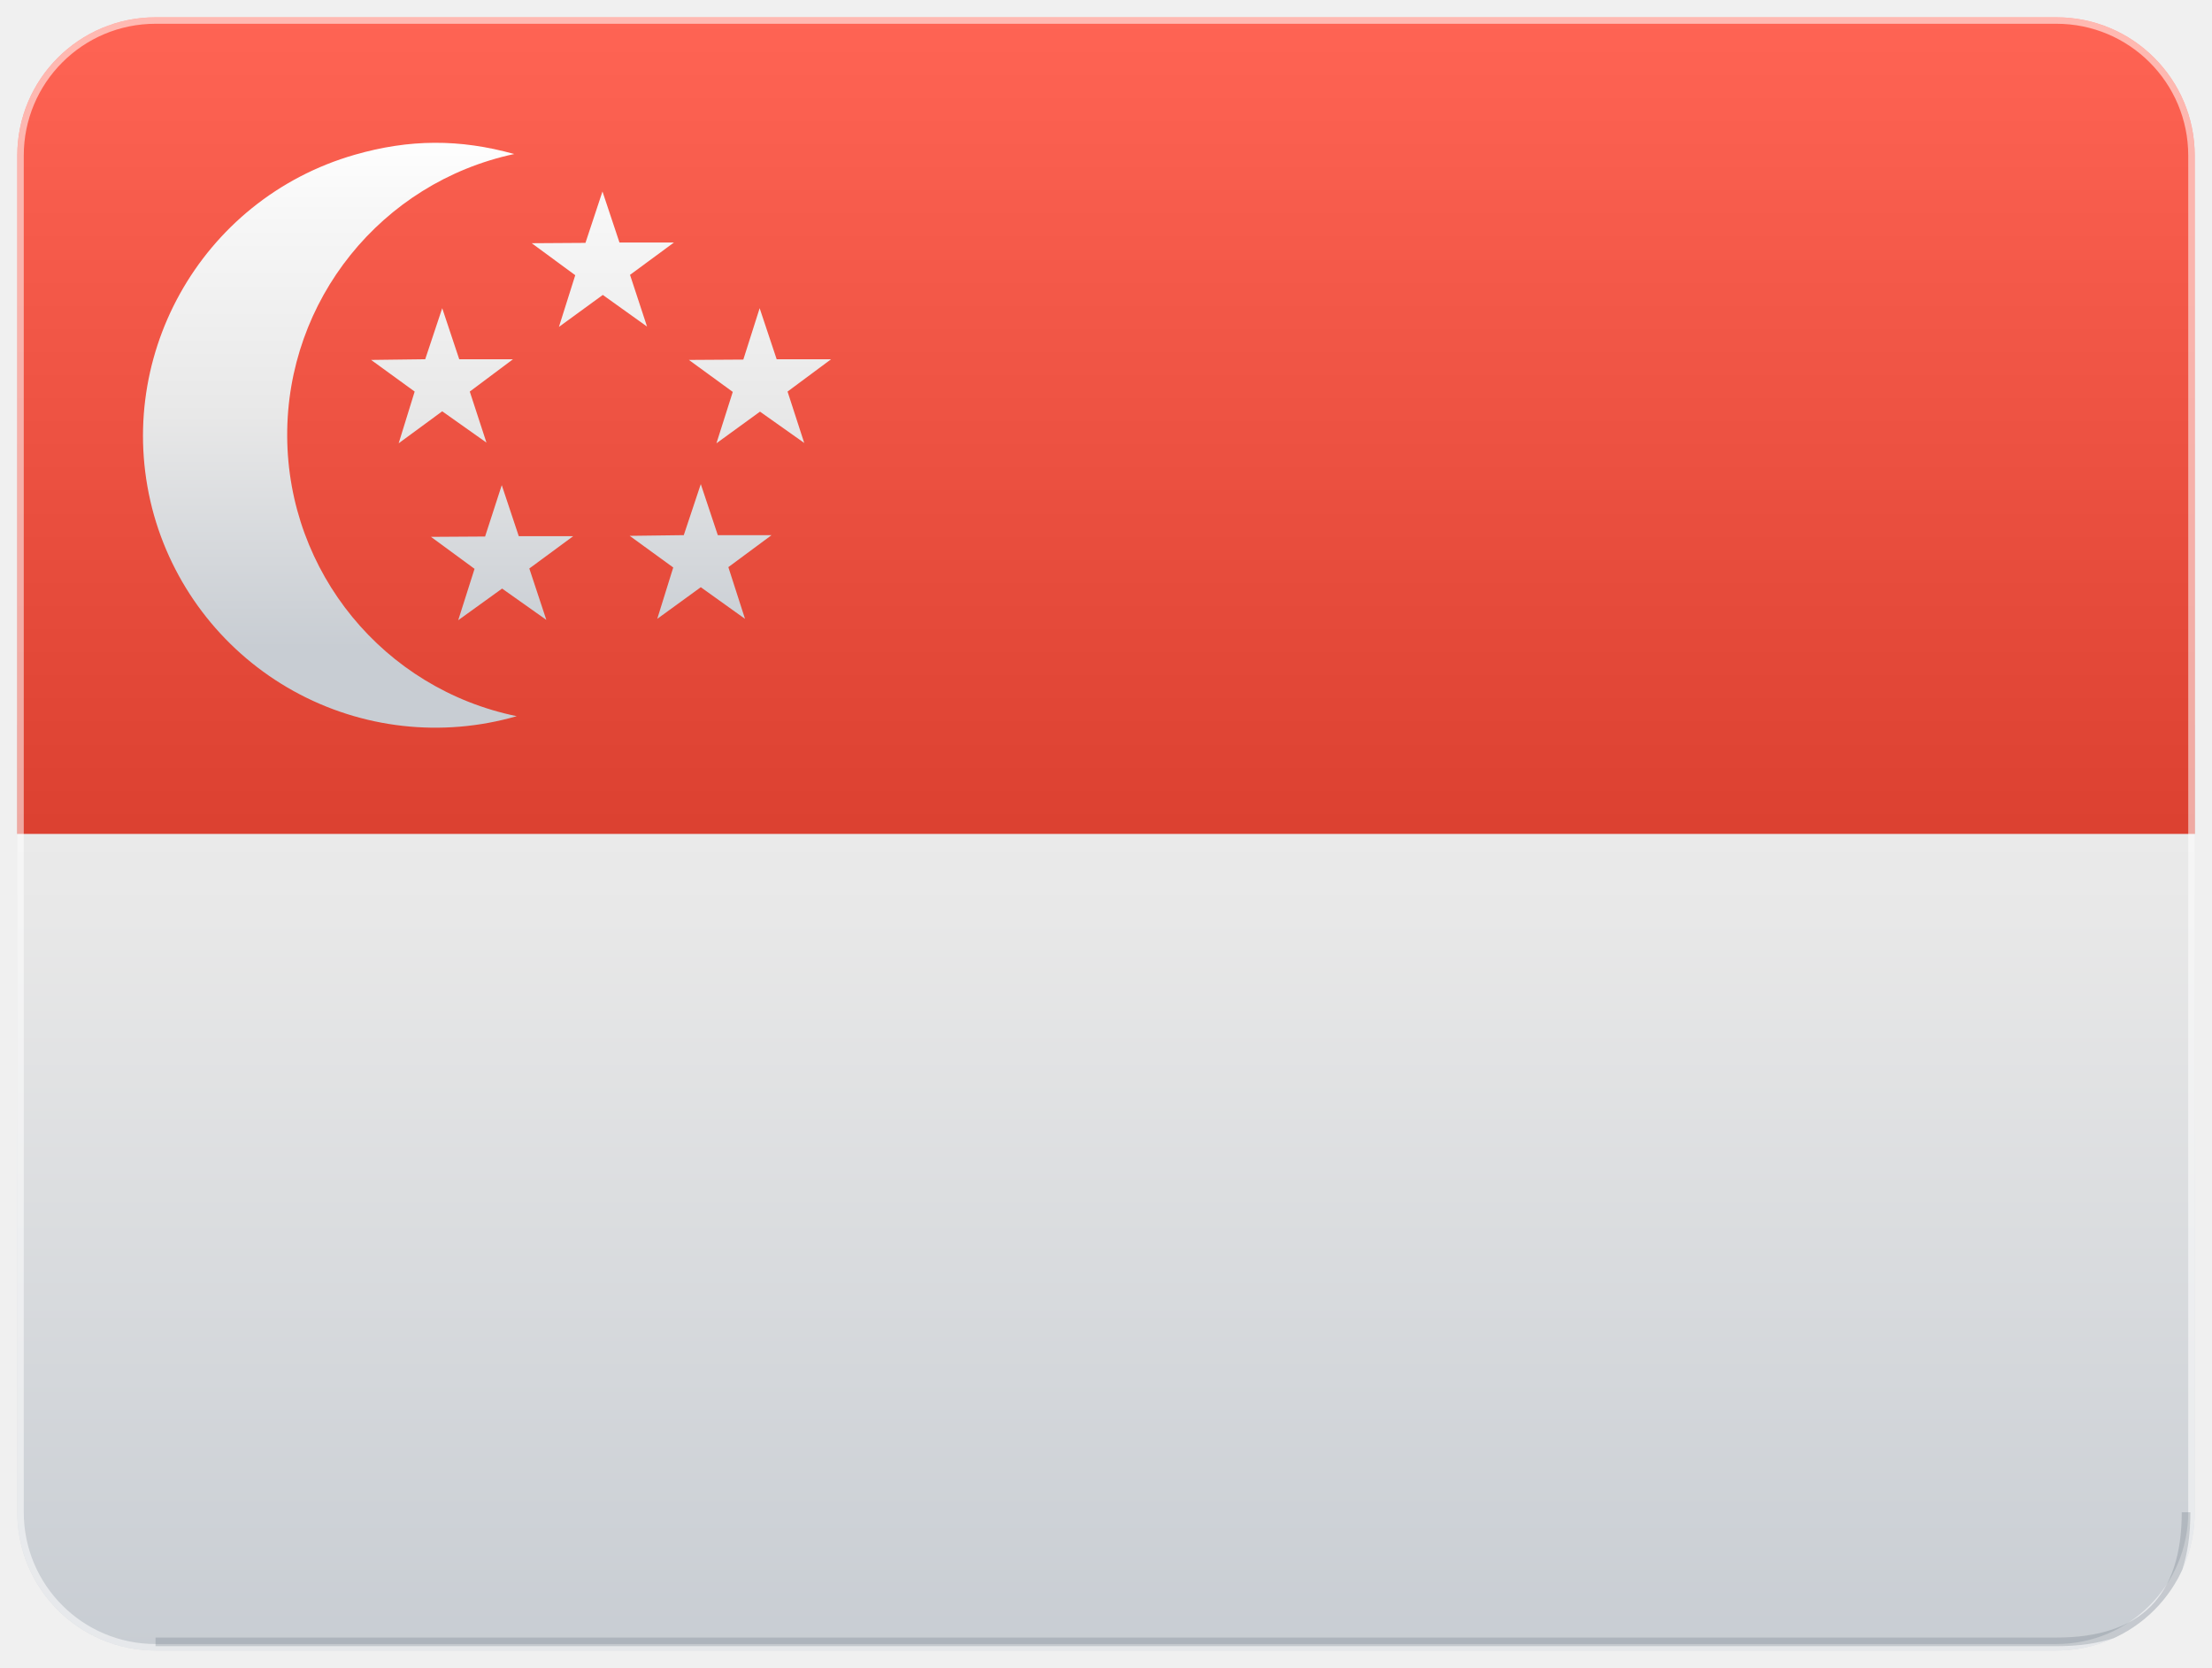
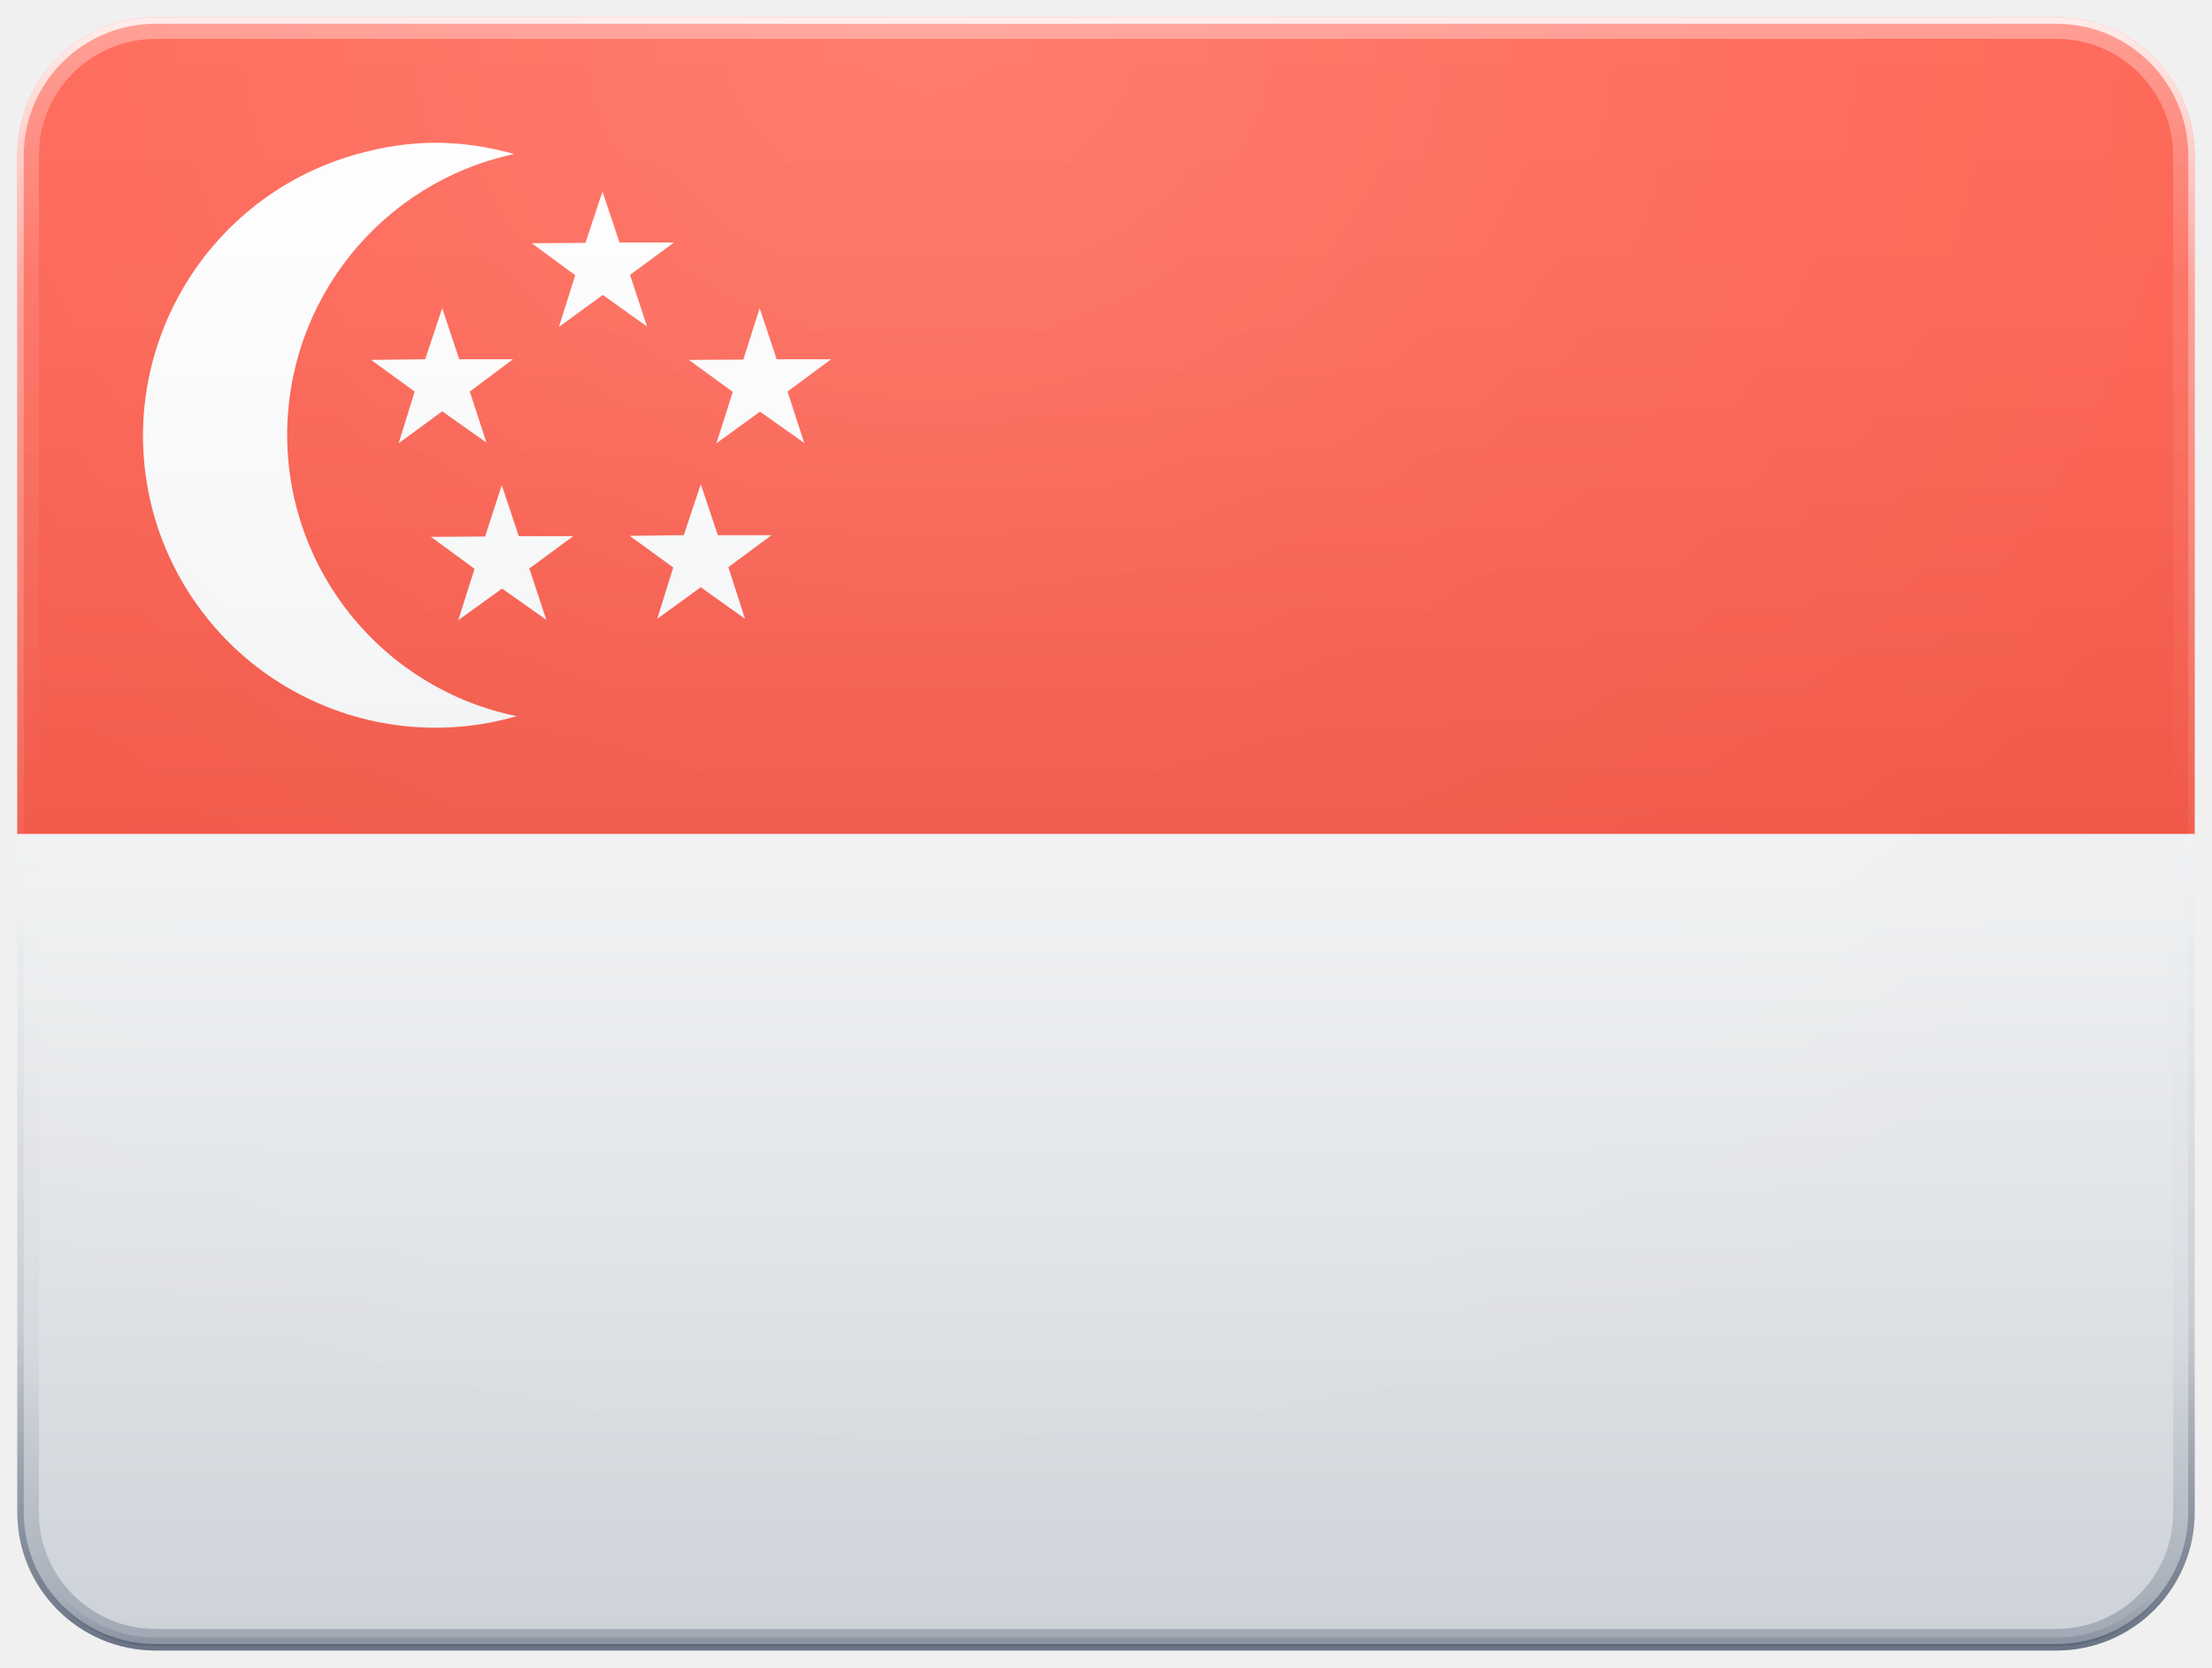
<svg xmlns="http://www.w3.org/2000/svg" width="1024" height="772" viewBox="0 0 1024 772" role="img" aria-label="SGP">
  <defs>
    <clipPath id="card">
      <rect x="8" y="8" width="1008" height="756" rx="64" />
    </clipPath>
    <linearGradient id="paint-1" gradientUnits="userSpaceOnUse" x1="0" y1="8" x2="0" y2="764" gradientTransform="matrix(0.6349206 -0 -0 0.6349206 -5.079365 -5.079365)">
      <stop offset="0" stop-color="#FFFFFF" />
-       <stop offset=".16" stop-color="#F7F7F7" />
-       <stop offset=".55" stop-color="#E8E8E8" />
-       <stop offset="1" stop-color="#C8CDD3" />
+       <stop offset="0.18" stop-color="#FCFCFD" />
+       <stop offset="0.55" stop-color="#EDEFF1" />
+       <stop offset="0.86" stop-color="#D8DCE1" />
+       <stop offset="1" stop-color="#CDD2D9" />
    </linearGradient>
    <linearGradient id="paint-2" gradientUnits="userSpaceOnUse" x1="0" y1="8" x2="0" y2="764" gradientTransform="matrix(0.6349206 -0 -0 0.6349206 -5.079365 -5.079365)">
      <stop offset="0" stop-color="#FF6454" />
-       <stop offset="0.82" stop-color="#C52A1A" />
-       <stop offset="1" stop-color="#C52A1A" />
+       <stop offset="0.18" stop-color="#FC6151" />
+       <stop offset="0.55" stop-color="#EE5242" />
+       <stop offset="0.86" stop-color="#DA3D2D" />
+       <stop offset="1" stop-color="#CF3222" />
    </linearGradient>
-     <linearGradient id="white-mark" gradientUnits="userSpaceOnUse" x1="0" y1="60" x2="0" y2="300" gradientTransform="matrix(0.6349206 -0 -0 0.6349206 -5.079365 -5.079365)">
+     <linearGradient id="white-mark" gradientUnits="userSpaceOnUse" x1="0" y1="8" x2="0" y2="764" gradientTransform="matrix(0.6349206 -0 -0 0.6349206 -5.079365 -5.079365)">
      <stop offset="0" stop-color="#FFFFFF" />
-       <stop offset=".16" stop-color="#F7F7F7" />
-       <stop offset=".55" stop-color="#E8E8E8" />
-       <stop offset="1" stop-color="#C8CDD3" />
+       <stop offset="0.18" stop-color="#FCFCFD" />
+       <stop offset="0.55" stop-color="#EDEFF1" />
+       <stop offset="0.86" stop-color="#D8DCE1" />
+       <stop offset="1" stop-color="#CDD2D9" />
+     </linearGradient>
+     <linearGradient id="surface-rim" gradientUnits="userSpaceOnUse" x1="0" y1="8" x2="0" y2="764">
+       <stop offset="0" stop-color="#FFFFFF" stop-opacity=".8" />
+       <stop offset=".18" stop-color="#FFFFFF" stop-opacity=".3" />
+       <stop offset=".5" stop-color="#FFFFFF" stop-opacity=".05" />
+       <stop offset=".8" stop-color="#10203A" stop-opacity=".08" />
+       <stop offset="1" stop-color="#10203A" stop-opacity=".38" />
+     </linearGradient>
+     <linearGradient id="surface-lower" gradientUnits="userSpaceOnUse" x1="0" y1="690" x2="0" y2="762">
+       <stop offset="0" stop-color="#10203A" stop-opacity="0" />
+       <stop offset=".65" stop-color="#10203A" stop-opacity="0" />
+       <stop offset="1" stop-color="#10203A" stop-opacity=".16" />
+     </linearGradient>
+     <radialGradient id="surface-light" gradientUnits="userSpaceOnUse" cx="430" cy="40" r="900" gradientTransform="translate(0 -18) scale(1 0.82)">
+       <stop offset="0" stop-color="#FFFFFF" stop-opacity=".16" />
+       <stop offset=".4" stop-color="#FFFFFF" stop-opacity=".07" />
+       <stop offset="1" stop-color="#FFFFFF" stop-opacity="0" />
+     </radialGradient>
+     <linearGradient id="surface-bevel" gradientUnits="userSpaceOnUse" x1="0" y1="8" x2="0" y2="764">
+       <stop offset="0" stop-color="#FFFFFF" stop-opacity=".35" />
+       <stop offset=".16" stop-color="#FFFFFF" stop-opacity=".1" />
+       <stop offset=".5" stop-color="#FFFFFF" stop-opacity="0" />
+       <stop offset=".82" stop-color="#10203A" stop-opacity=".03" />
+       <stop offset="1" stop-color="#10203A" stop-opacity=".24" />
    </linearGradient>
  </defs>
  <g clip-path="url(#card)">
    <g transform="translate(8 8) scale(1.575)">
      <defs>
        <clipPath id="sg-a">
          <path fill-opacity=".7" d="M0 0h640v480H0z" />
        </clipPath>
      </defs>
      <g fill-rule="evenodd" clip-path="url(#sg-a)">
        <path fill="url(#paint-1)" d="M-20 0h720v480H-20z" />
        <path fill="url(#paint-2)" d="M-20 0h720v240H-20z" />
        <path fill="url(#white-mark)" d="M146 40.2a84.4 84.4 0 0 0 .8 165.2 86 86 0 0 1-106.6-59 86 86 0 0 1 59-106c16-4.6 30.8-4.7 46.9-.2z" />
        <path fill="url(#white-mark)" d="m133 110 4.9 15-13-9.2-12.8 9.4 4.7-15.2-12.8-9.3 15.9-.2 5-15 5 15h15.8zm17.5 52 5 15.1-13-9.2-12.9 9.3 4.8-15.1-12.8-9.4 15.9-.1 4.9-15.1 5 15h16zm58.5-.4 4.9 15.2-13-9.3-12.8 9.3 4.7-15.1-12.8-9.3 15.9-.2 5-15 5 15h15.8zm17.4-51.6 4.9 15.1-13-9.2-12.8 9.3 4.8-15.1-12.9-9.4 16-.1 4.8-15.1 5 15h16zm-46.3-34.3 5 15.2-13-9.3-12.9 9.4 4.8-15.2-12.8-9.4 15.8-.1 5-15.1 5 15h16z" />
      </g>
    </g>
  </g>
-   <g clip-path="url(#card)">
-     <rect x="9.5" y="9.5" width="1005" height="753" rx="62.5" fill="none" stroke="#FFFFFF" stroke-opacity=".55" stroke-width="3" />
-     <path d="M 72 760 H 952 Q 1012 760 1012 700" fill="none" stroke="#596471" stroke-opacity=".24" stroke-width="4" />
+   <g clip-path="url(#card)" id="surface-material">
+     <rect x="8" y="8" width="1008" height="756" rx="64" fill="url(#surface-light)" />
+     <rect x="13" y="13" width="998" height="746" rx="59" fill="none" stroke="url(#surface-bevel)" stroke-width="10" />
+     <rect x="9.5" y="9.5" width="1005" height="753" rx="62.5" fill="none" stroke="url(#surface-rim)" stroke-width="3" />
+     <rect x="12" y="12" width="1000" height="748" rx="60" fill="none" stroke="url(#surface-lower)" stroke-width="4" />
  </g>
</svg>
